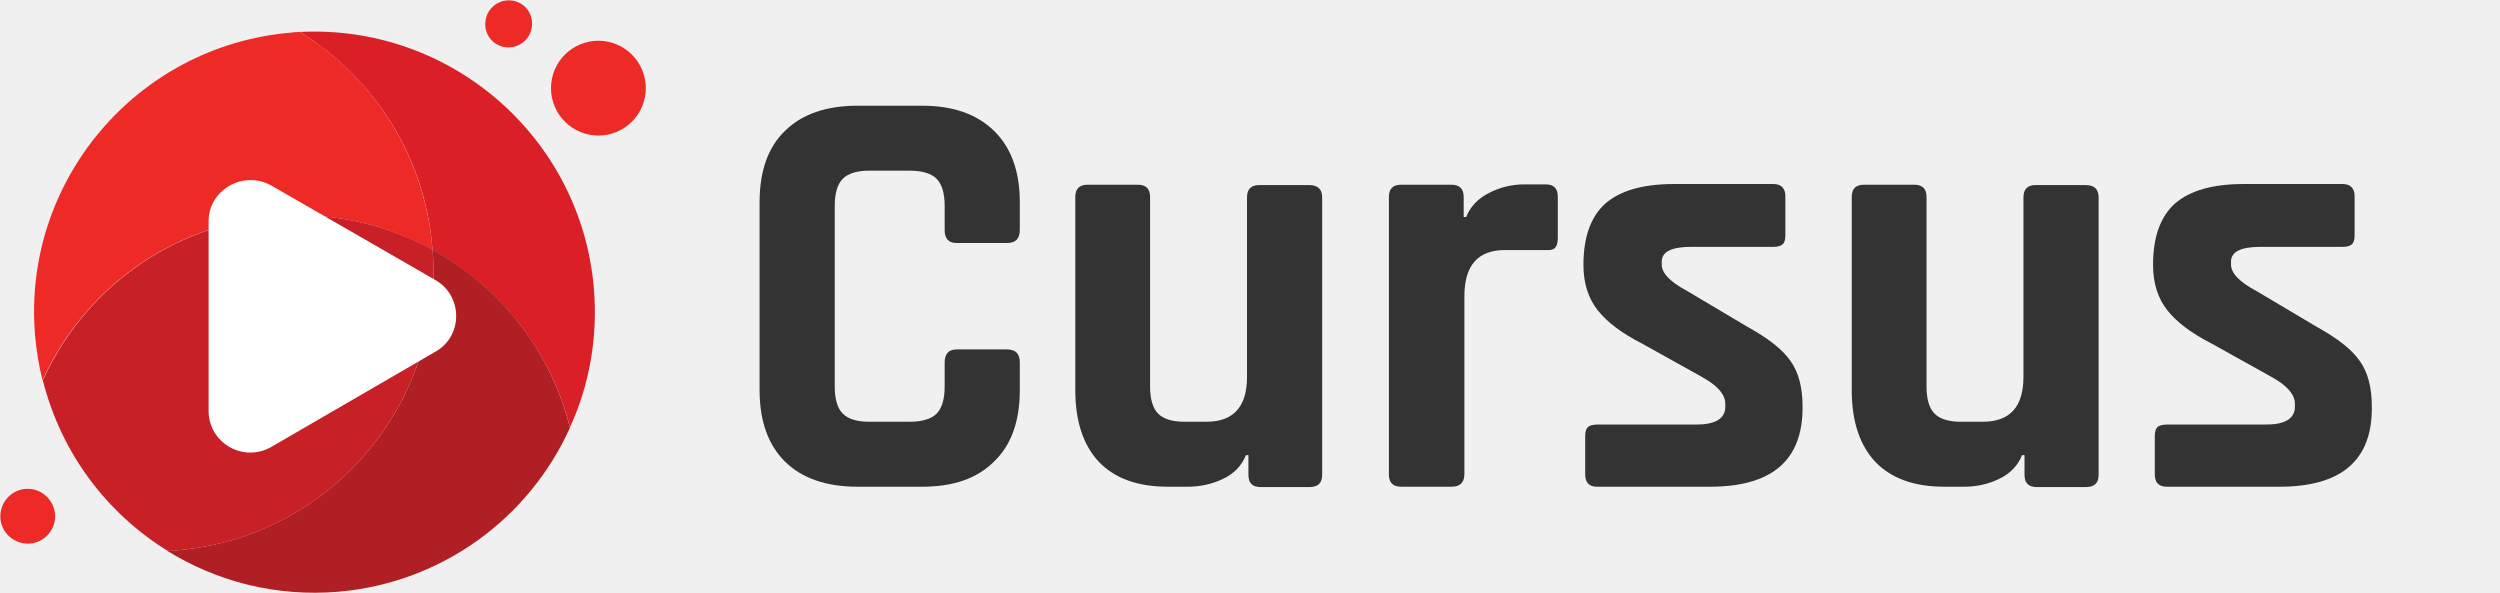
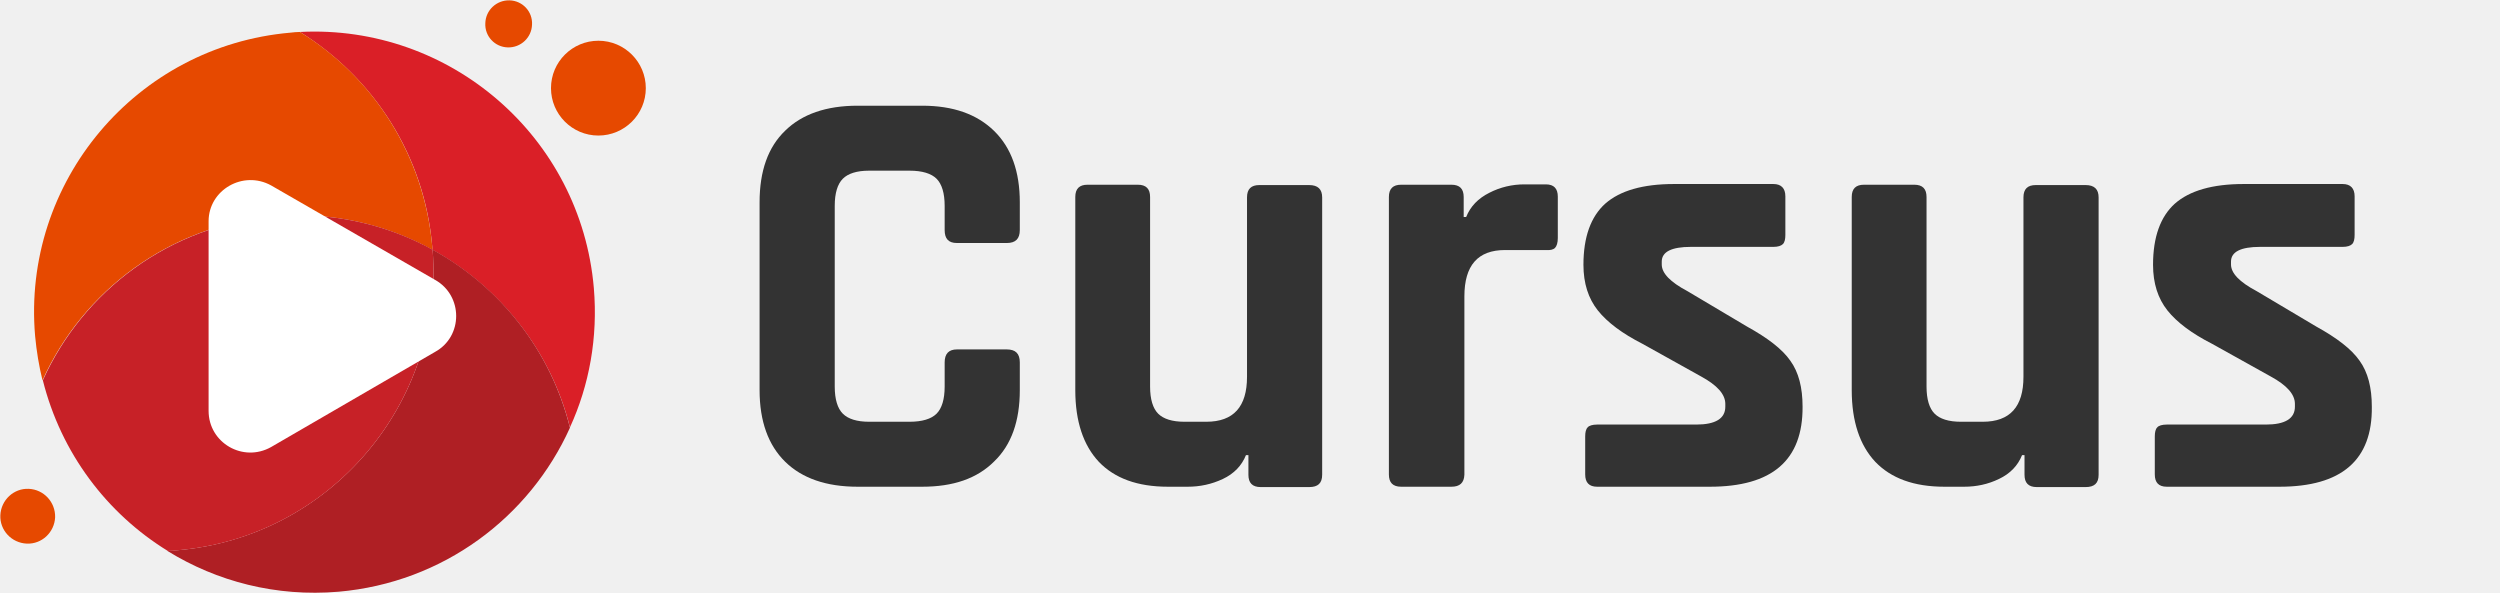
<svg xmlns="http://www.w3.org/2000/svg" version="1.1" id="Layer_1" x="0px" y="0px" viewBox="0 604.2 711.9 168.7" enable-background="new 0 604.2 711.9 168.7" xml:space="preserve">
  <g>
    <path fill="#333333" d="M262.6,742.8h-18.4c-8.9,0-15.8-2.4-20.6-7.1c-4.8-4.7-7.3-11.5-7.3-20.4v-53.5c0-8.9,2.4-15.7,7.3-20.4   c4.8-4.7,11.7-7.1,20.6-7.1h18.4c8.8,0,15.6,2.4,20.5,7.2c4.9,4.8,7.3,11.6,7.3,20.3v7.9c0,2.5-1.2,3.7-3.7,3.7h-14.2   c-2.4,0-3.5-1.2-3.5-3.7v-6.9c0-3.6-0.8-6.2-2.3-7.7s-4.1-2.3-7.7-2.3h-11.5c-3.5,0-6,0.8-7.5,2.3s-2.3,4.1-2.3,7.7v51.5   c0,3.6,0.8,6.2,2.3,7.7s4,2.3,7.5,2.3h11.5c3.6,0,6.2-0.8,7.7-2.3s2.3-4.1,2.3-7.7v-6.9c0-2.5,1.2-3.7,3.5-3.7h14.2   c2.5,0,3.7,1.2,3.7,3.7v7.9c0,8.8-2.4,15.6-7.3,20.3C278.2,740.5,271.4,742.8,262.6,742.8z" />
    <path fill="#333333" d="M338.2,742.8h-5.6c-8.7,0-15.2-2.4-19.7-7.1c-4.4-4.7-6.7-11.5-6.7-20.4v-55c0-2.4,1.2-3.5,3.5-3.5h14.3   c2.4,0,3.5,1.2,3.5,3.5v54c0,3.6,0.8,6.2,2.3,7.7s4,2.3,7.5,2.3h6.2c7.8,0,11.6-4.3,11.6-12.8v-51.1c0-2.4,1.2-3.5,3.5-3.5h14.2   c2.5,0,3.7,1.2,3.7,3.5v79c0,2.4-1.2,3.5-3.7,3.5H359c-2.4,0-3.5-1.2-3.5-3.5v-5.6h-0.7c-1.2,3-3.4,5.3-6.6,6.8   C345,742.1,341.7,742.8,338.2,742.8z" />
    <path fill="#333333" d="M413.3,742.8H399c-2.4,0-3.5-1.2-3.5-3.5v-79c0-2.4,1.2-3.5,3.5-3.5h14.3c2.4,0,3.5,1.2,3.5,3.5v5.7h0.7   c1.2-3,3.4-5.3,6.6-6.9c3.1-1.6,6.5-2.4,10-2.4h6.1c2.3,0,3.4,1.2,3.4,3.5V672c0,1.3-0.3,2.3-0.8,2.8c-0.5,0.5-1.4,0.7-2.6,0.6   h-11.6c-7.8,0-11.6,4.4-11.6,13.2v50.8C416.9,741.7,415.7,742.8,413.3,742.8z" />
    <path fill="#333333" d="M486.9,742.8h-32.1c-2.3,0-3.4-1.2-3.4-3.5v-10.8c0-1.2,0.2-2.1,0.7-2.6c0.4-0.5,1.4-0.8,2.7-0.8H483   c5.5,0,8.3-1.7,8.3-5.1v-0.8c0-2.7-2.3-5.3-6.9-7.8l-16.7-9.3c-5.7-2.9-10-6.1-12.7-9.5c-2.7-3.4-4.1-7.7-4.1-13   c0-7.9,2.1-13.7,6.2-17.4c4.2-3.7,10.7-5.6,19.6-5.6H505c2.2,0,3.4,1.2,3.4,3.5v11c0,1.2-0.2,2.1-0.7,2.6c-0.5,0.5-1.4,0.8-2.7,0.8   h-23.5c-5.5,0-8.3,1.4-8.3,4.2v0.8c0,2.5,2.4,5,7.3,7.6l17,10.1c5.8,3.2,10,6.4,12.3,9.7c2.4,3.3,3.5,7.7,3.5,13.1   C513.4,735.3,504.6,742.8,486.9,742.8z" />
    <path fill="#333333" d="M559.3,742.8h-5.6c-8.7,0-15.2-2.4-19.7-7.1c-4.4-4.7-6.7-11.5-6.7-20.4v-55c0-2.4,1.2-3.5,3.5-3.5h14.3   c2.4,0,3.5,1.2,3.5,3.5v54c0,3.6,0.8,6.2,2.3,7.7s4,2.3,7.5,2.3h6.2c7.8,0,11.6-4.3,11.6-12.8v-51.1c0-2.4,1.2-3.5,3.5-3.5h14.2   c2.5,0,3.7,1.2,3.7,3.5v79c0,2.4-1.2,3.5-3.7,3.5H580c-2.4,0-3.5-1.2-3.5-3.5v-5.6h-0.7c-1.2,3-3.4,5.3-6.6,6.8   C566.1,742.1,562.8,742.8,559.3,742.8z" />
    <path fill="#333333" d="M649.1,742.8H617c-2.3,0-3.4-1.2-3.4-3.5v-10.8c0-1.2,0.2-2.1,0.7-2.6c0.4-0.5,1.4-0.8,2.7-0.8h28.2   c5.5,0,8.3-1.7,8.3-5.1v-0.8c0-2.7-2.3-5.3-6.9-7.8l-16.7-9.3c-5.7-2.9-10-6.1-12.7-9.5c-2.7-3.4-4.1-7.7-4.1-13   c0-7.9,2.1-13.7,6.2-17.4c4.2-3.7,10.7-5.6,19.6-5.6h28.2c2.2,0,3.4,1.2,3.4,3.5v11c0,1.2-0.2,2.1-0.7,2.6   c-0.5,0.5-1.4,0.8-2.7,0.8h-23.5c-5.5,0-8.3,1.4-8.3,4.2v0.8c0,2.5,2.4,5,7.3,7.6l17,10.1c5.8,3.2,10,6.4,12.3,9.7   c2.4,3.3,3.5,7.7,3.5,13.1C675.6,735.3,666.7,742.8,649.1,742.8z" />
  </g>
  <g>
    <path fill="#FFFFFF" d="M78.9,660.3l41.1,23.6c7.1,3.9,7.1,14.2,0,18.1l-41.1,23.9c-7.1,3.9-15.7-1.1-15.7-9v-47.5   C63.2,661.4,71.8,656.4,78.9,660.3z" />
    <g>
-       <path fill="#ED2A26" d="M183.9,629.3c0,7.5-6.1,13.5-13.5,13.5c-7.5,0-13.5-6.1-13.5-13.5c0-7.5,6.1-13.5,13.5-13.5    C177.9,615.8,183.9,621.9,183.9,629.3z" />
-       <path fill="#ED2A26" d="M151.5,611.2c-0.1,3.7-3.2,6.6-6.9,6.5c-3.7-0.1-6.6-3.2-6.4-6.9c0.1-3.7,3.2-6.6,6.9-6.5    C148.8,604.4,151.7,607.5,151.5,611.2z" />
-       <path fill="#ED2A26" d="M15.7,751.5c-0.2,4.3-3.8,7.7-8.1,7.5c-4.3-0.2-7.7-3.8-7.5-8.1c0.2-4.3,3.8-7.7,8.1-7.5    C12.5,743.6,15.8,747.2,15.7,751.5z" />
+       <path fill="#e64900" d="M183.9,629.3c0,7.5-6.1,13.5-13.5,13.5c-7.5,0-13.5-6.1-13.5-13.5c0-7.5,6.1-13.5,13.5-13.5    C177.9,615.8,183.9,621.9,183.9,629.3z" />
+       <path fill="#e64900" d="M151.5,611.2c-0.1,3.7-3.2,6.6-6.9,6.5c-3.7-0.1-6.6-3.2-6.4-6.9c0.1-3.7,3.2-6.6,6.9-6.5    C148.8,604.4,151.7,607.5,151.5,611.2z" />
+       <path fill="#e64900" d="M15.7,751.5c-0.2,4.3-3.8,7.7-8.1,7.5c-4.3-0.2-7.7-3.8-7.5-8.1c0.2-4.3,3.8-7.7,8.1-7.5    C12.5,743.6,15.8,747.2,15.7,751.5z" />
    </g>
    <g>
      <path fill="#DA1F27" d="M123.1,674.5c0,0.3,0,0.5,0,0.8c19.1,10.5,33.7,28.6,39.2,50.6c5.5-12,8-25.6,6.8-39.7    c-3.7-43-40.9-75.1-83.7-72.9C106.2,626.2,120.9,648.3,123.1,674.5z" />
-       <path fill="#ED2A26" d="M10,699.9c0.4,4.3,1.1,8.5,2.1,12.6c11.5-25.5,36.1-44.1,65.9-46.7c16.3-1.4,31.8,2.2,45.1,9.5    c0-0.3,0-0.5,0-0.8c-2.3-26.2-16.9-48.4-37.7-61.2c-0.9,0-1.8,0.1-2.7,0.2C38.8,617.3,6.2,656,10,699.9z" />
+       <path fill="#e64900" d="M10,699.9c0.4,4.3,1.1,8.5,2.1,12.6c11.5-25.5,36.1-44.1,65.9-46.7c16.3-1.4,31.8,2.2,45.1,9.5    c0-0.3,0-0.5,0-0.8c-2.3-26.2-16.9-48.4-37.7-61.2c-0.9,0-1.8,0.1-2.7,0.2C38.8,617.3,6.2,656,10,699.9z" />
      <path fill="#AF1F24" d="M123.2,675.3c3.3,43.6-29.1,81.9-72.8,85.6c-0.9,0.1-1.8,0.1-2.7,0.2c14.1,8.7,30.9,13.1,48.7,11.6    c29.8-2.6,54.4-21.2,65.9-46.7C156.8,703.9,142.3,685.8,123.2,675.3z" />
      <path fill="#C72127" d="M123.2,675.3c-13.3-7.3-28.9-10.9-45.1-9.5c-29.8,2.6-54.4,21.2-65.9,46.7c5.2,20.7,18.2,37.9,35.6,48.6    c0.9,0,1.8-0.1,2.7-0.2C94.1,757.2,126.5,718.9,123.2,675.3z" />
    </g>
    <path fill="#FFFFFF" d="M77.2,657l46.7,26.9c8,4.5,8,16.1,0,20.5l-46.7,27.1c-8,4.5-17.8-1.2-17.8-10.3v-54   C59.4,658.3,69.2,652.6,77.2,657z" />
  </g>
</svg>
